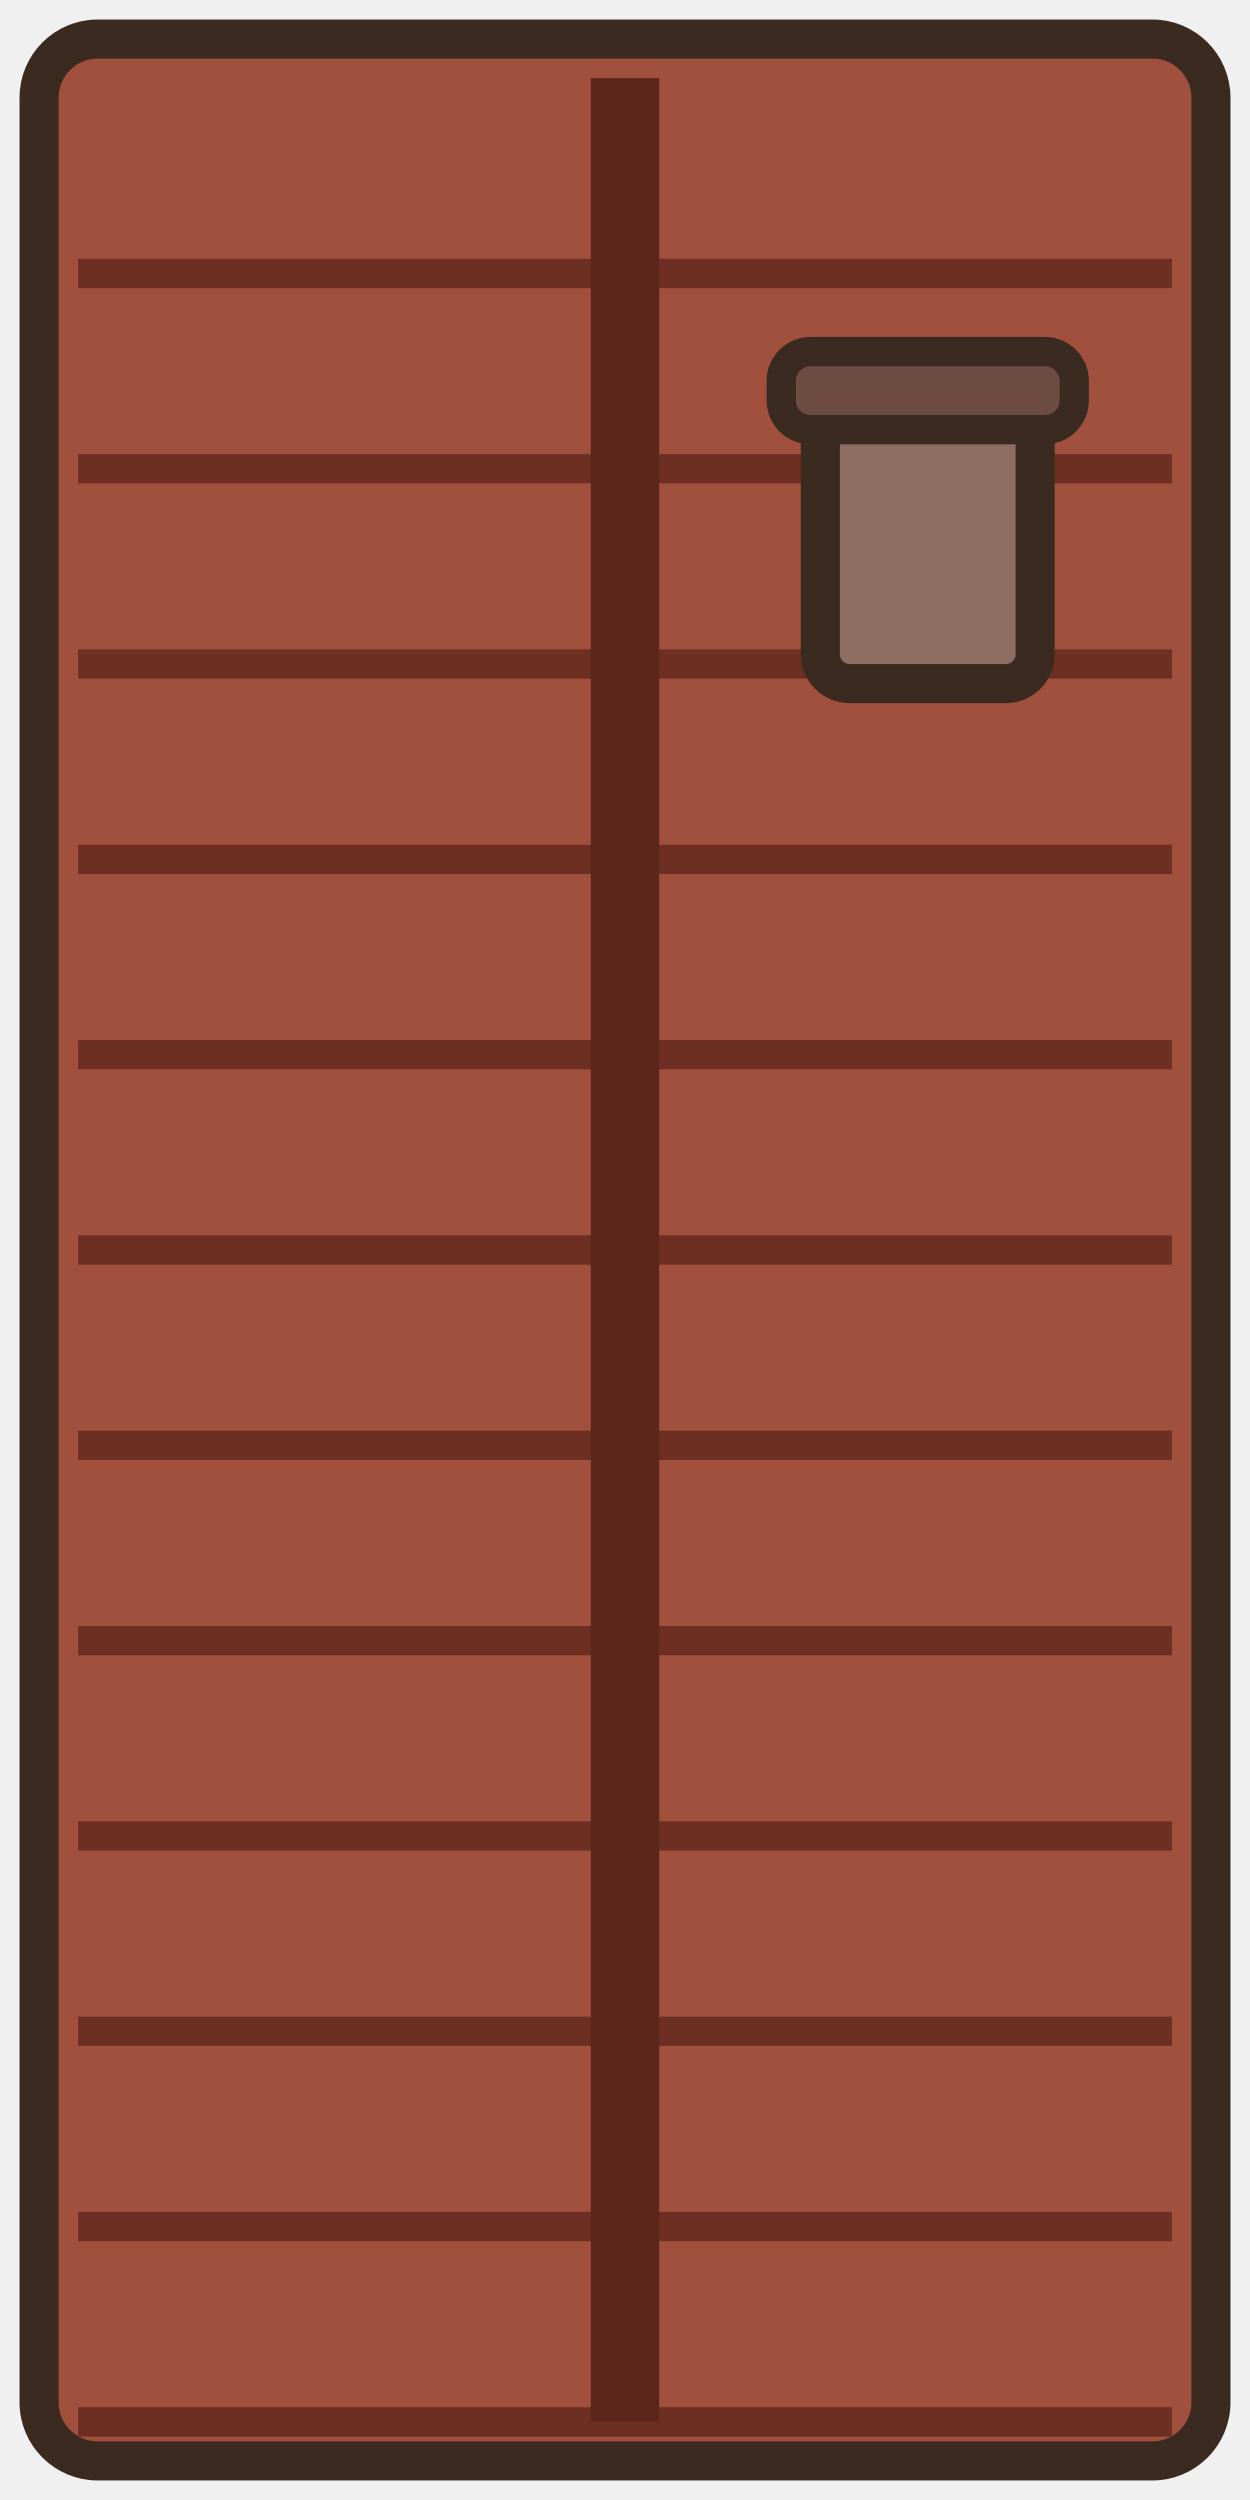
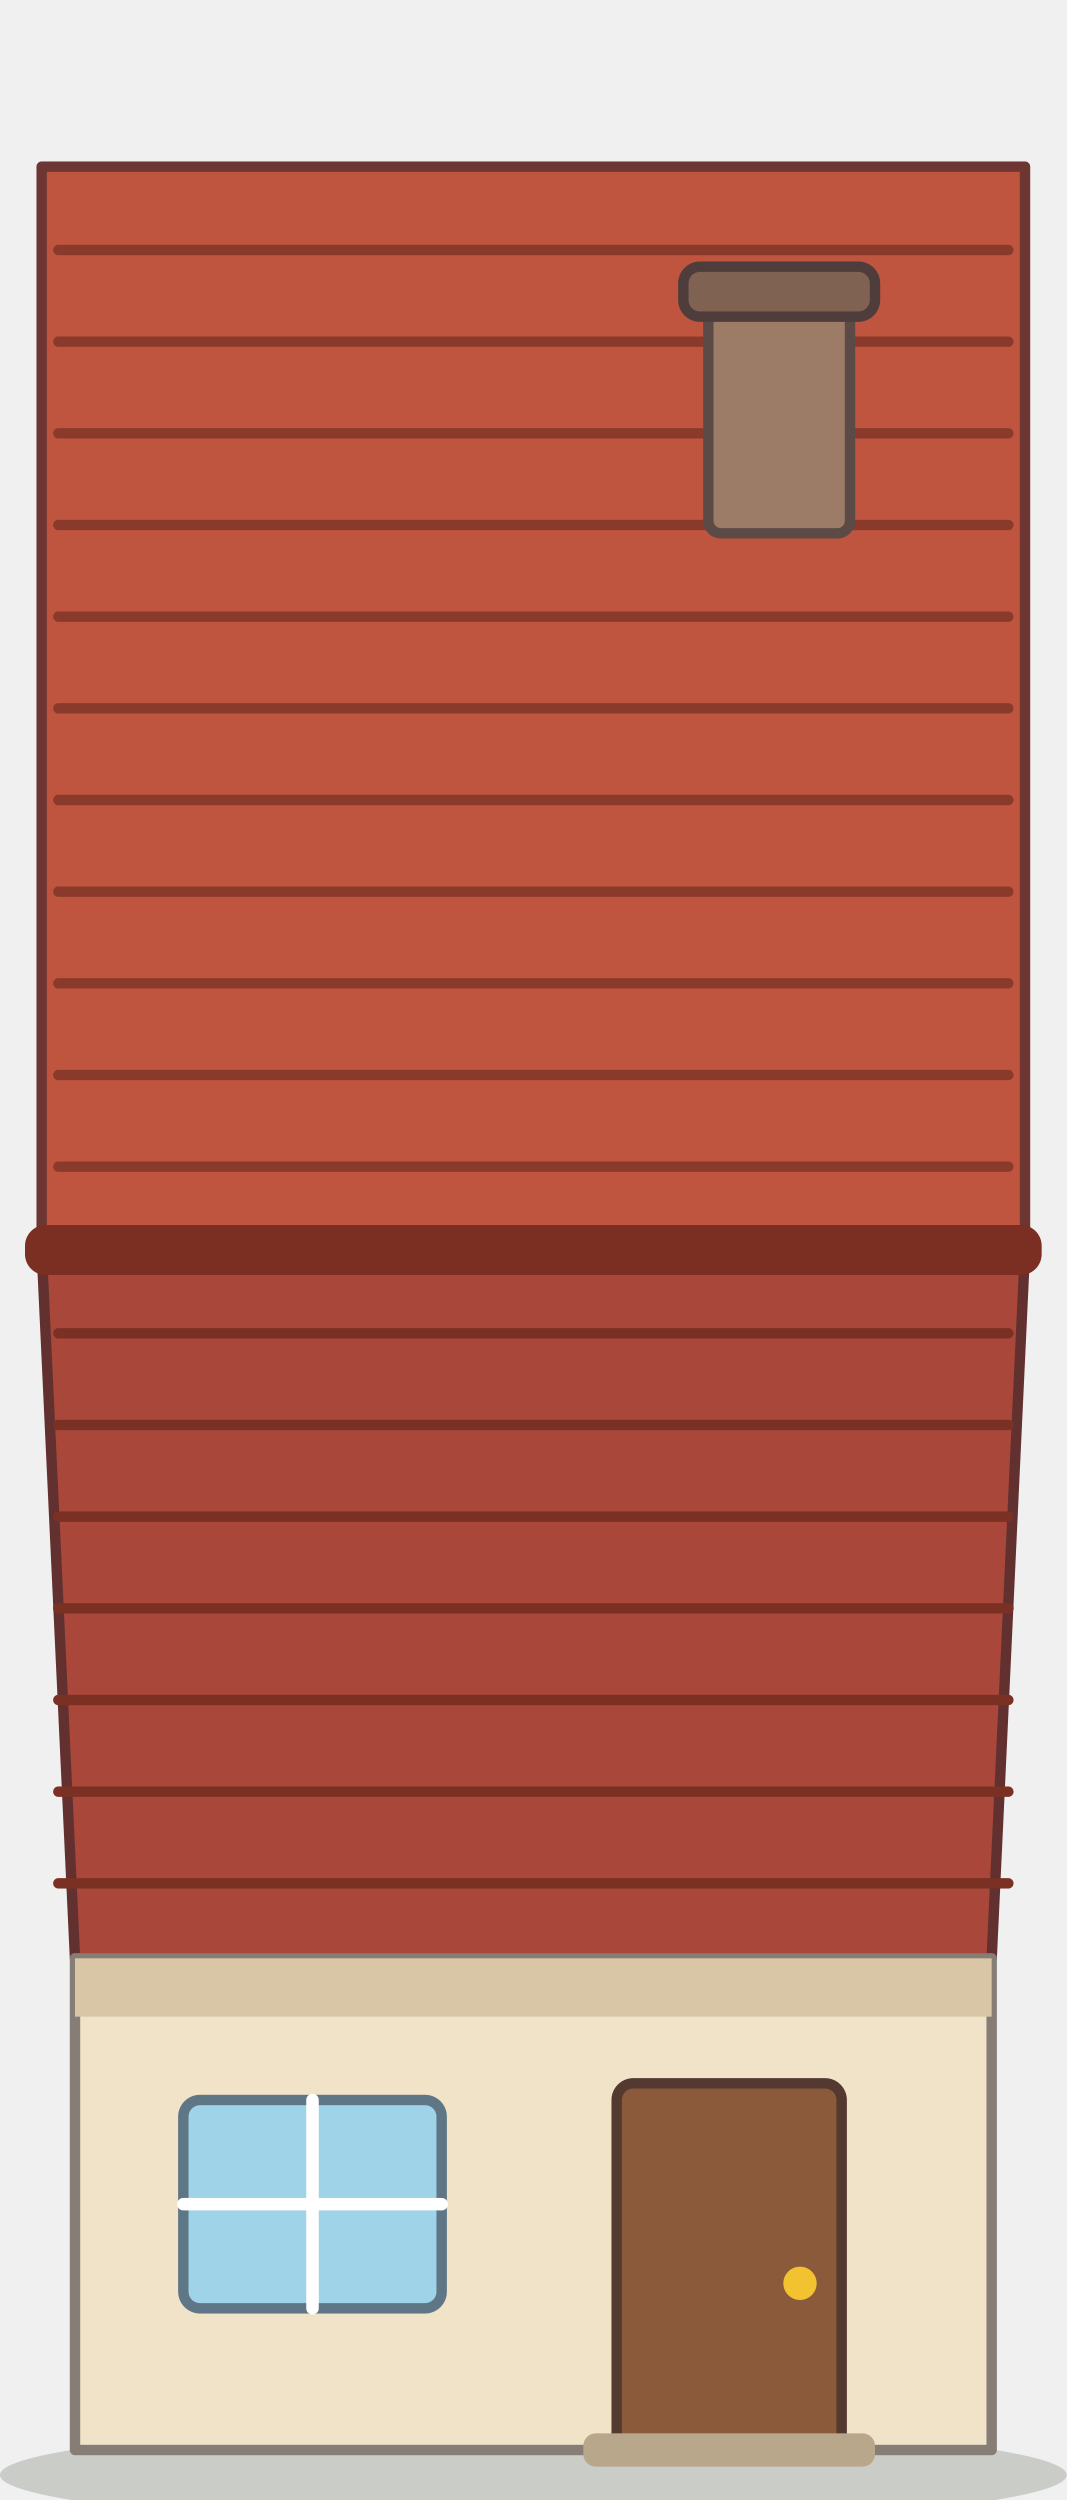
- <svg xmlns="http://www.w3.org/2000/svg" width="256" height="512" viewBox="0 0 128 256">
-   <rect x="4" y="4" width="120" height="248" rx="6" fill="#a0503d" stroke="#3b2a20" stroke-width="4" stroke-linejoin="round" stroke-linecap="round" />
-   <line x1="8" y1="28" x2="120" y2="28" stroke="#6d2f22" stroke-width="3" />
-   <line x1="8" y1="48" x2="120" y2="48" stroke="#6d2f22" stroke-width="3" />
-   <line x1="8" y1="68" x2="120" y2="68" stroke="#6d2f22" stroke-width="3" />
-   <line x1="8" y1="88" x2="120" y2="88" stroke="#6d2f22" stroke-width="3" />
-   <line x1="8" y1="108" x2="120" y2="108" stroke="#6d2f22" stroke-width="3" />
-   <line x1="8" y1="128" x2="120" y2="128" stroke="#6d2f22" stroke-width="3" />
-   <line x1="8" y1="148" x2="120" y2="148" stroke="#6d2f22" stroke-width="3" />
-   <line x1="8" y1="168" x2="120" y2="168" stroke="#6d2f22" stroke-width="3" />
-   <line x1="8" y1="188" x2="120" y2="188" stroke="#6d2f22" stroke-width="3" />
-   <line x1="8" y1="208" x2="120" y2="208" stroke="#6d2f22" stroke-width="3" />
-   <line x1="8" y1="228" x2="120" y2="228" stroke="#6d2f22" stroke-width="3" />
-   <line x1="8" y1="248" x2="120" y2="248" stroke="#6d2f22" stroke-width="3" />
-   <line x1="64" y1="8" x2="64" y2="248" stroke="#5d261b" stroke-width="7" />
-   <rect x="84" y="40" width="22" height="30" rx="3" fill="#8d6e63" stroke="#3b2a20" stroke-width="4" stroke-linejoin="round" stroke-linecap="round" />
-   <rect x="80" y="36" width="30" height="8" rx="3" fill="#6d4c41" stroke="#3b2a20" stroke-linejoin="round" stroke-linecap="round" stroke-width="3" />
+ <svg xmlns="http://www.w3.org/2000/svg" width="512" height="1200" viewBox="0 0 256 600">
+   <ellipse cx="128" cy="594" rx="128" ry="12" fill="#1f2a14" fill-opacity="0.18" />
+   <path d="M10 40 L246 40 L246 300 L10 300 Z" fill="#c0553f" stroke="#6e3632" stroke-width="2.5" stroke-linejoin="round" stroke-linecap="round" />
+   <path d="M14 60 L242 60" fill="none" stroke="#8a3a2b" stroke-width="2.5" stroke-linecap="round" stroke-linejoin="round" />
+   <path d="M14 82 L242 82" fill="none" stroke="#8a3a2b" stroke-width="2.5" stroke-linecap="round" stroke-linejoin="round" />
+   <path d="M14 104 L242 104" fill="none" stroke="#8a3a2b" stroke-width="2.5" stroke-linecap="round" stroke-linejoin="round" />
+   <path d="M14 126 L242 126" fill="none" stroke="#8a3a2b" stroke-width="2.5" stroke-linecap="round" stroke-linejoin="round" />
+   <path d="M14 148 L242 148" fill="none" stroke="#8a3a2b" stroke-width="2.5" stroke-linecap="round" stroke-linejoin="round" />
+   <path d="M14 170 L242 170" fill="none" stroke="#8a3a2b" stroke-width="2.5" stroke-linecap="round" stroke-linejoin="round" />
+   <path d="M14 192 L242 192" fill="none" stroke="#8a3a2b" stroke-width="2.5" stroke-linecap="round" stroke-linejoin="round" />
+   <path d="M14 214 L242 214" fill="none" stroke="#8a3a2b" stroke-width="2.5" stroke-linecap="round" stroke-linejoin="round" />
+   <path d="M14 236 L242 236" fill="none" stroke="#8a3a2b" stroke-width="2.5" stroke-linecap="round" stroke-linejoin="round" />
+   <path d="M14 258 L242 258" fill="none" stroke="#8a3a2b" stroke-width="2.5" stroke-linecap="round" stroke-linejoin="round" />
+   <path d="M14 280 L242 280" fill="none" stroke="#8a3a2b" stroke-width="2.5" stroke-linecap="round" stroke-linejoin="round" />
+   <path d="M10 300 L246 300 L238 470 L18 470 Z" fill="#a8473a" stroke="#62302f" stroke-width="2.5" stroke-linejoin="round" stroke-linecap="round" />
+   <path d="M14 320 L242 320" fill="none" stroke="#7a3124" stroke-width="2.5" stroke-linecap="round" stroke-linejoin="round" />
+   <path d="M14 342 L242 342" fill="none" stroke="#7a3124" stroke-width="2.5" stroke-linecap="round" stroke-linejoin="round" />
+   <path d="M14 364 L242 364" fill="none" stroke="#7a3124" stroke-width="2.5" stroke-linecap="round" stroke-linejoin="round" />
+   <path d="M14 386 L242 386" fill="none" stroke="#7a3124" stroke-width="2.5" stroke-linecap="round" stroke-linejoin="round" />
+   <path d="M14 408 L242 408" fill="none" stroke="#7a3124" stroke-width="2.5" stroke-linecap="round" stroke-linejoin="round" />
+   <path d="M14 430 L242 430" fill="none" stroke="#7a3124" stroke-width="2.5" stroke-linecap="round" stroke-linejoin="round" />
+   <path d="M14 452 L242 452" fill="none" stroke="#7a3124" stroke-width="2.5" stroke-linecap="round" stroke-linejoin="round" />
+   <rect x="6" y="294" width="244" height="12" rx="5" fill="#7a2f22" />
+   <rect x="170" y="70" width="34" height="58" rx="3" fill="#9c7b67" stroke="#5c4a46" stroke-width="2.5" stroke-linejoin="round" stroke-linecap="round" />
+   <rect x="164" y="64" width="46" height="12" rx="4" fill="#7f6252" stroke="#4e3d3b" stroke-width="2.5" stroke-linejoin="round" stroke-linecap="round" />
+   <rect x="18" y="470" width="220" height="118" fill="#f1e3c8" stroke="#867e76" stroke-width="2.5" stroke-linejoin="round" stroke-linecap="round" />
+   <rect x="18" y="470" width="220" height="14" fill="#d8c6a6" />
+   <rect x="44" y="504" width="62" height="50" rx="4" fill="#9fd3e8" stroke="#5e7686" stroke-width="2.5" stroke-linejoin="round" stroke-linecap="round" />
+   <path d="M75 504 L75 554 M44 529 L106 529" fill="none" stroke="#ffffff" stroke-width="3" stroke-linecap="round" stroke-linejoin="round" />
+   <rect x="148" y="500" width="54" height="88" rx="4" fill="#8a5a3b" stroke="#533930" stroke-width="2.5" stroke-linejoin="round" stroke-linecap="round" />
+   <circle cx="192" cy="548" r="4" fill="#f2c230" />
+   <rect x="140" y="584" width="70" height="8" rx="3" fill="#b9a78c" />
</svg>
